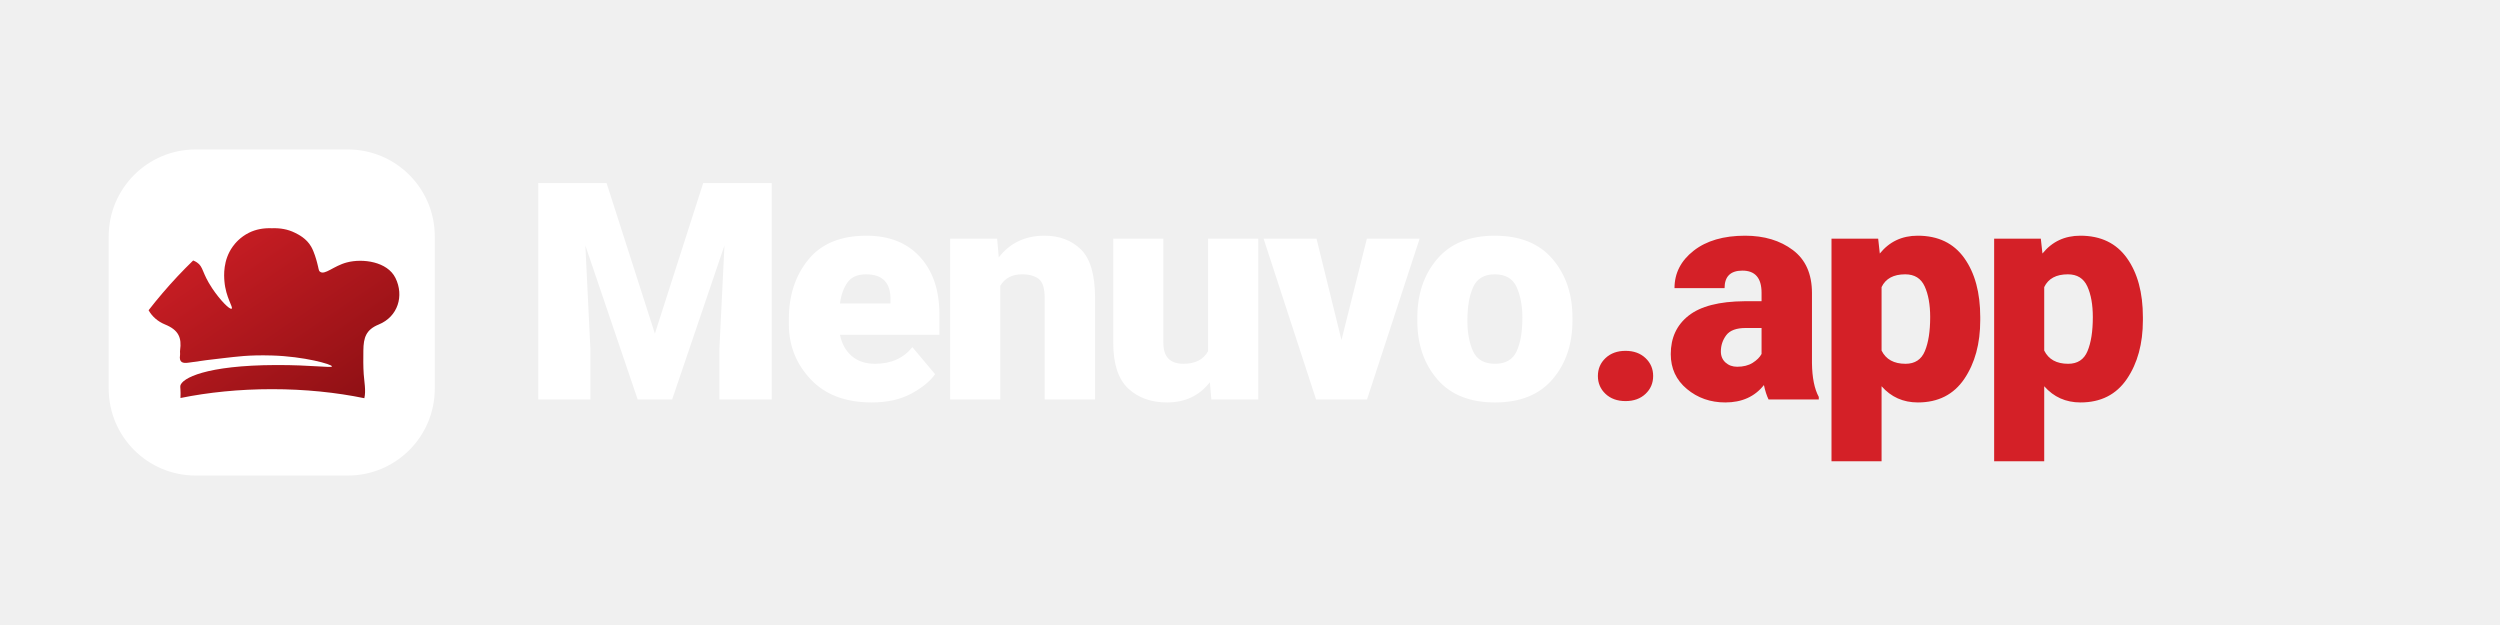
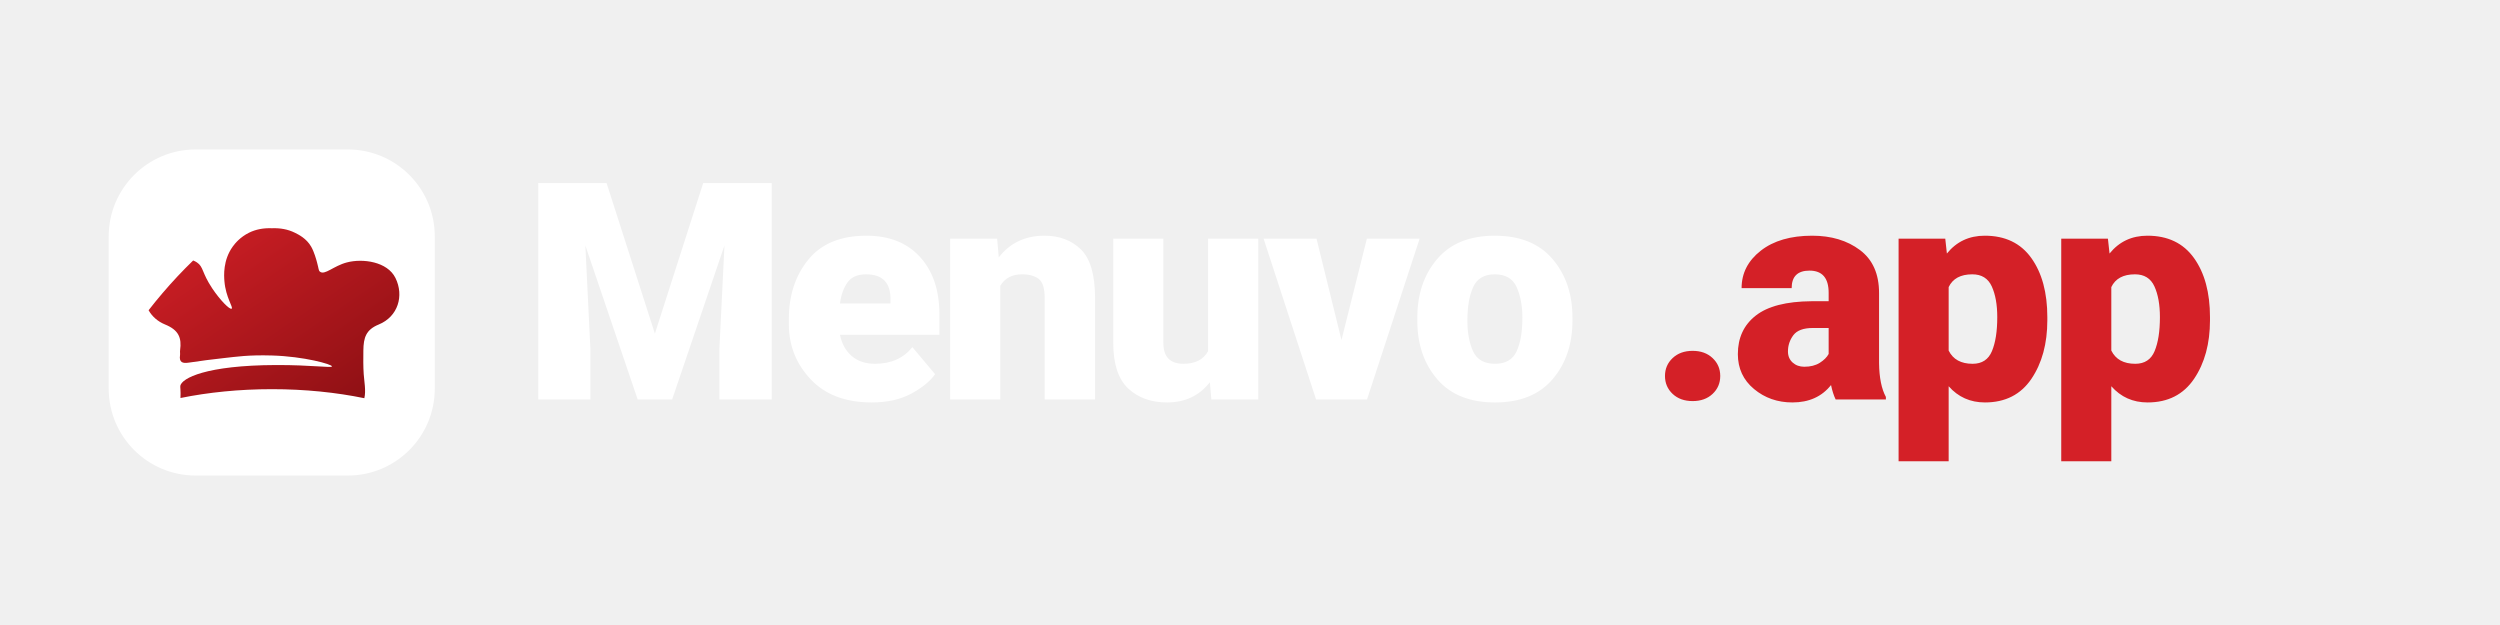
<svg xmlns="http://www.w3.org/2000/svg" width="800" height="200" viewBox="0 0 1150 250">
  <defs>
    <linearGradient id="brand-red-gradient" x1="0%" y1="0%" x2="100%" y2="100%">
      <stop offset="0%" stop-color="#D42027" />
      <stop offset="100%" stop-color="#8A0F13" />
    </linearGradient>
  </defs>
  <rect x="50" y="50" width="150" height="150" rx="40" fill="#FFFFFF" />
  <g transform="translate(125, 125) scale(0.35) translate(-509, -606)">
    <path fill="url(#brand-red-gradient)" d="M 365.336 580.691 C 358.996 588.121 352.941 595.57 347.152 603.031 C 351.656 611.051 358.941 617.73 368.914 621.801 C 386.672 629.059 390.867 639.25 388.539 655.73 C 388.238 657.859 388.773 660.102 388.457 662.219 C 387.047 671.711 391.93 673.07 399.867 671.898 C 415.371 669.609 430.91 667.5 446.488 665.852 C 462.781 664.121 477.871 661.609 509.242 662.5 C 551.551 663.699 588.523 674.141 588.148 676.852 C 587.836 679.129 561.094 674.891 514.57 675.051 C 422.477 675.359 390.766 692.41 388.836 702.371 C 388.551 703.84 389.512 708.762 389.055 718.379 C 425.676 710.93 466.367 706.77 509.242 706.77 C 552.605 706.77 593.746 711.02 630.691 718.641 C 633.051 709.039 630.492 696.102 629.875 687.02 C 629.176 676.672 629.297 666.281 629.422 655.91 C 629.625 638.859 632.949 628.59 649.562 621.801 C 675.086 611.371 683.09 583.941 671.59 560.602 C 660.988 539.078 628.602 534.719 607.785 540.18 C 590.156 544.809 578.785 557.281 572.445 552.391 C 570.41 550.82 570.914 548.93 568.547 540.211 C 567.484 536.301 564.785 526.371 560.809 519.449 C 554.578 508.609 544.297 503.59 539.344 501.141 C 530.219 496.629 520.109 494.828 509.242 495.262 C 498.371 494.828 488.262 496.629 479.137 501.141 C 467.594 506.852 460.75 515.141 457.672 519.449 C 444.832 537.422 446.207 557.551 446.809 564.84 C 448.598 586.48 458.824 599.359 456.289 600.988 C 453.793 602.59 441.129 589.789 430.809 574.32 C 416.867 553.422 419.508 546.078 410.695 540.18 C 409.199 539.18 407.531 538.328 405.73 537.629 C 391.922 551.02 378.414 565.352 365.336 580.691 Z" />
  </g>
  <text x="240" y="165" font-family="-apple-system, BlinkMacSystemFont, 'Segoe UI', Roboto, Helvetica, Arial, sans-serif" font-weight="900" font-size="140" fill="#FFFFFF" letter-spacing="-4">
-     Menuvo<tspan fill="#D42027">.app</tspan>
+         Menuvo
+         <tspan fill="#D42027">.app</tspan>
  </text>
</svg>
